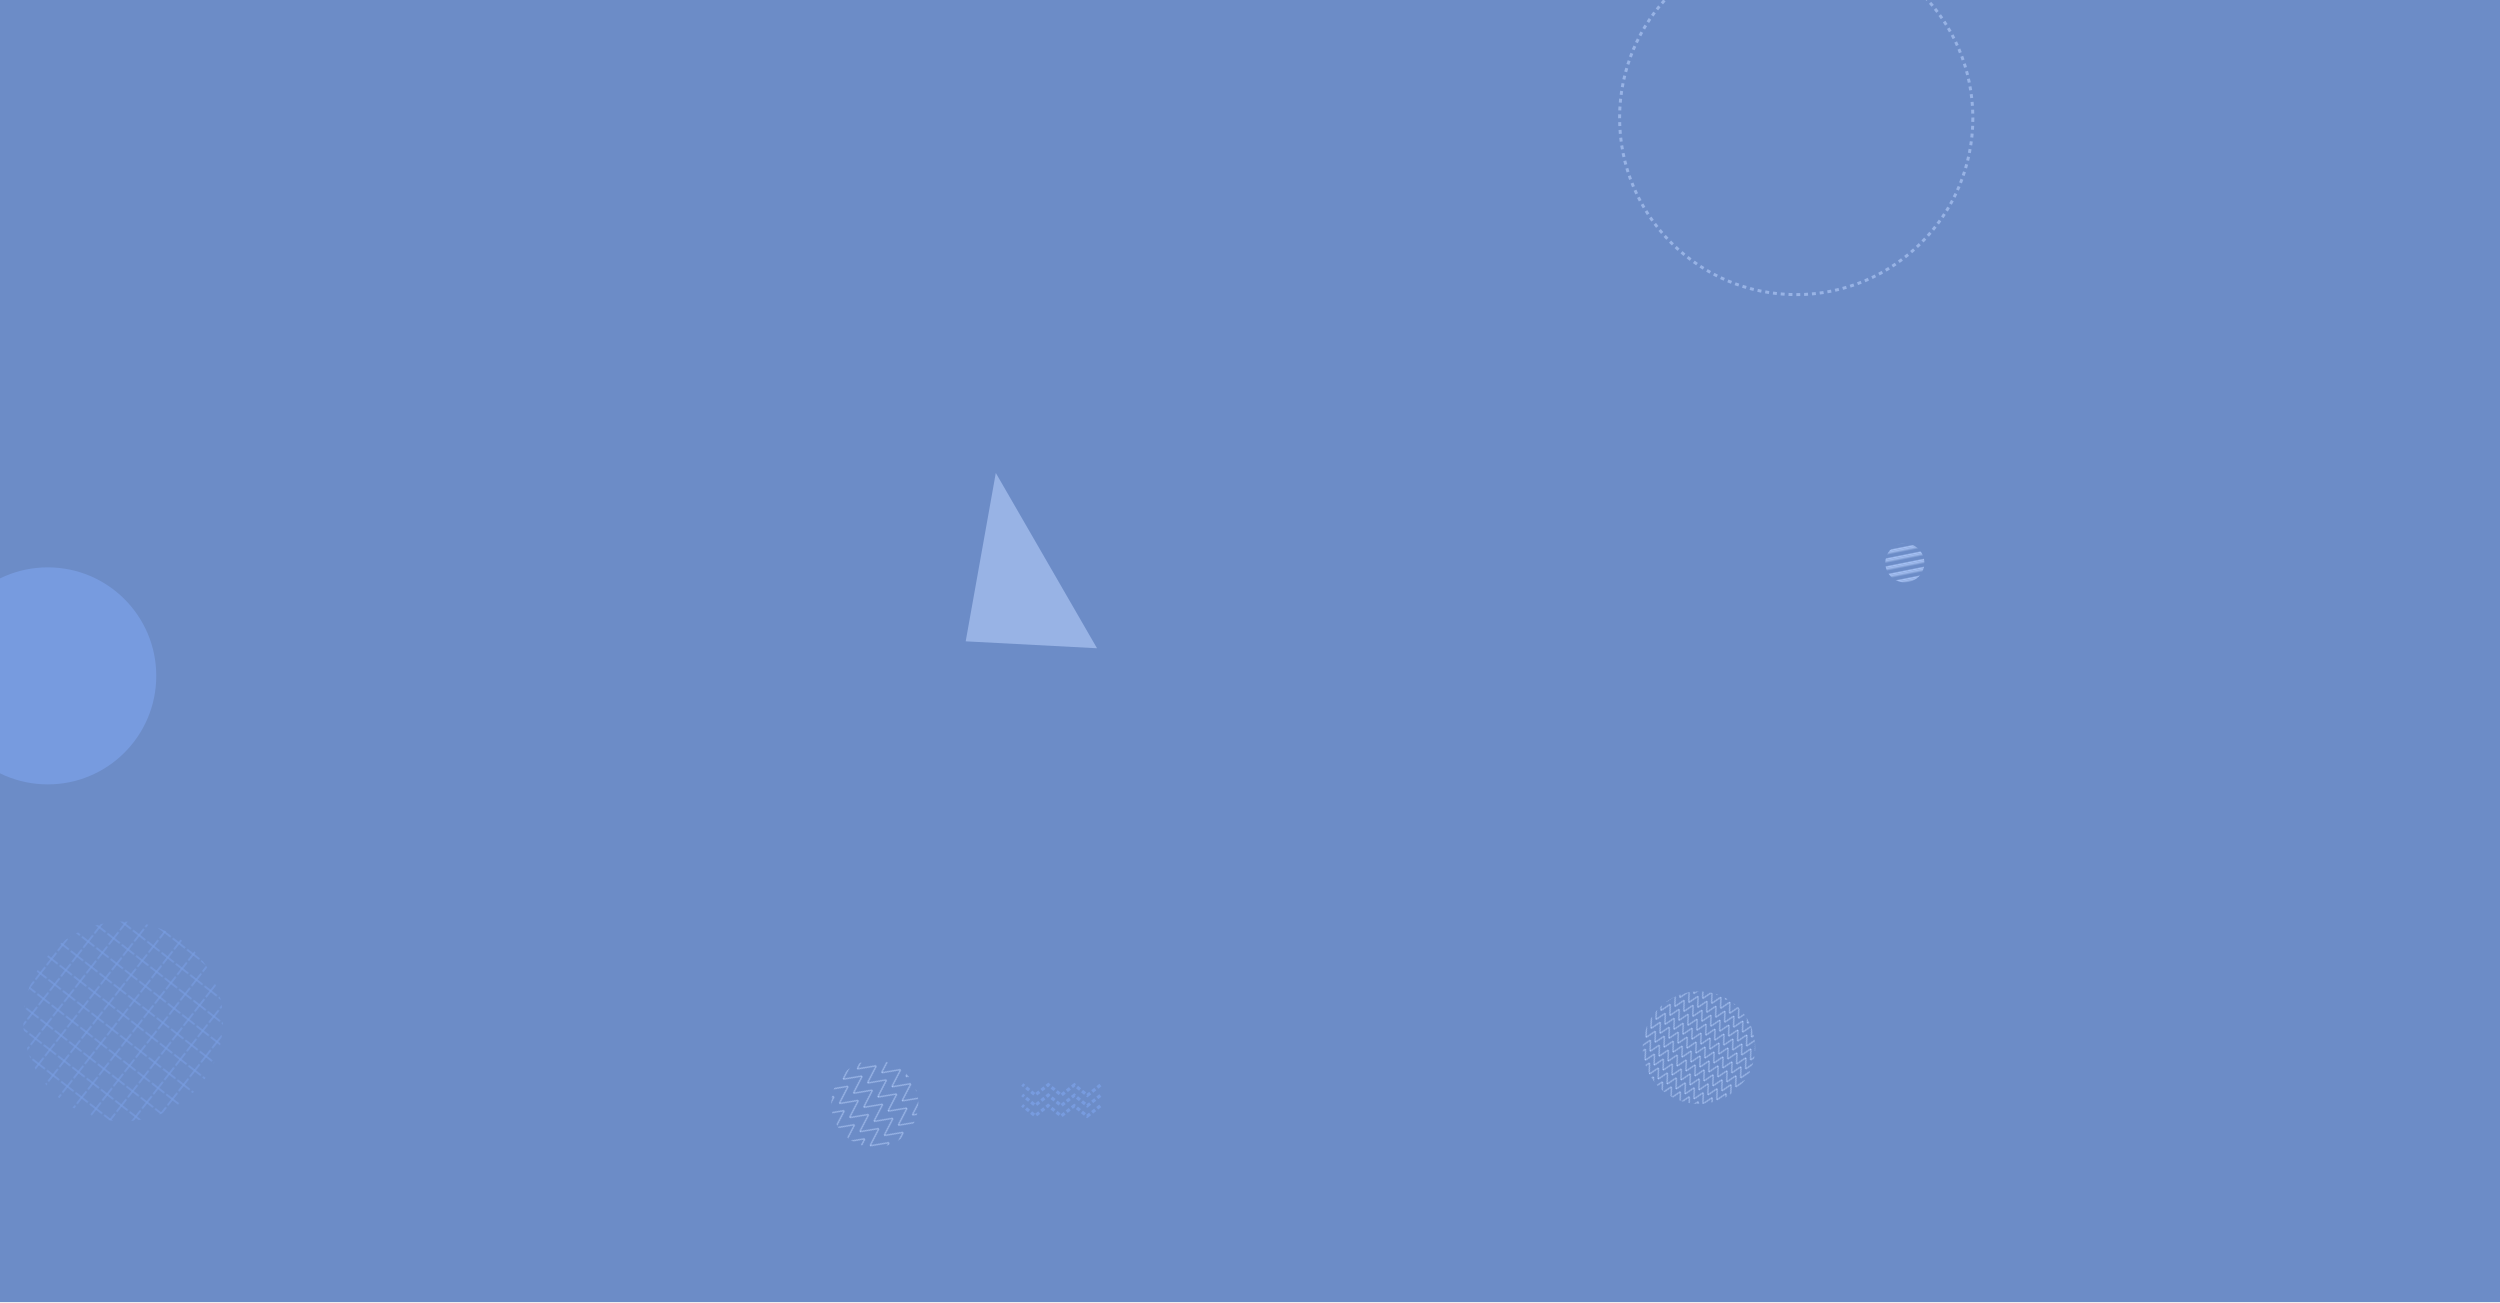
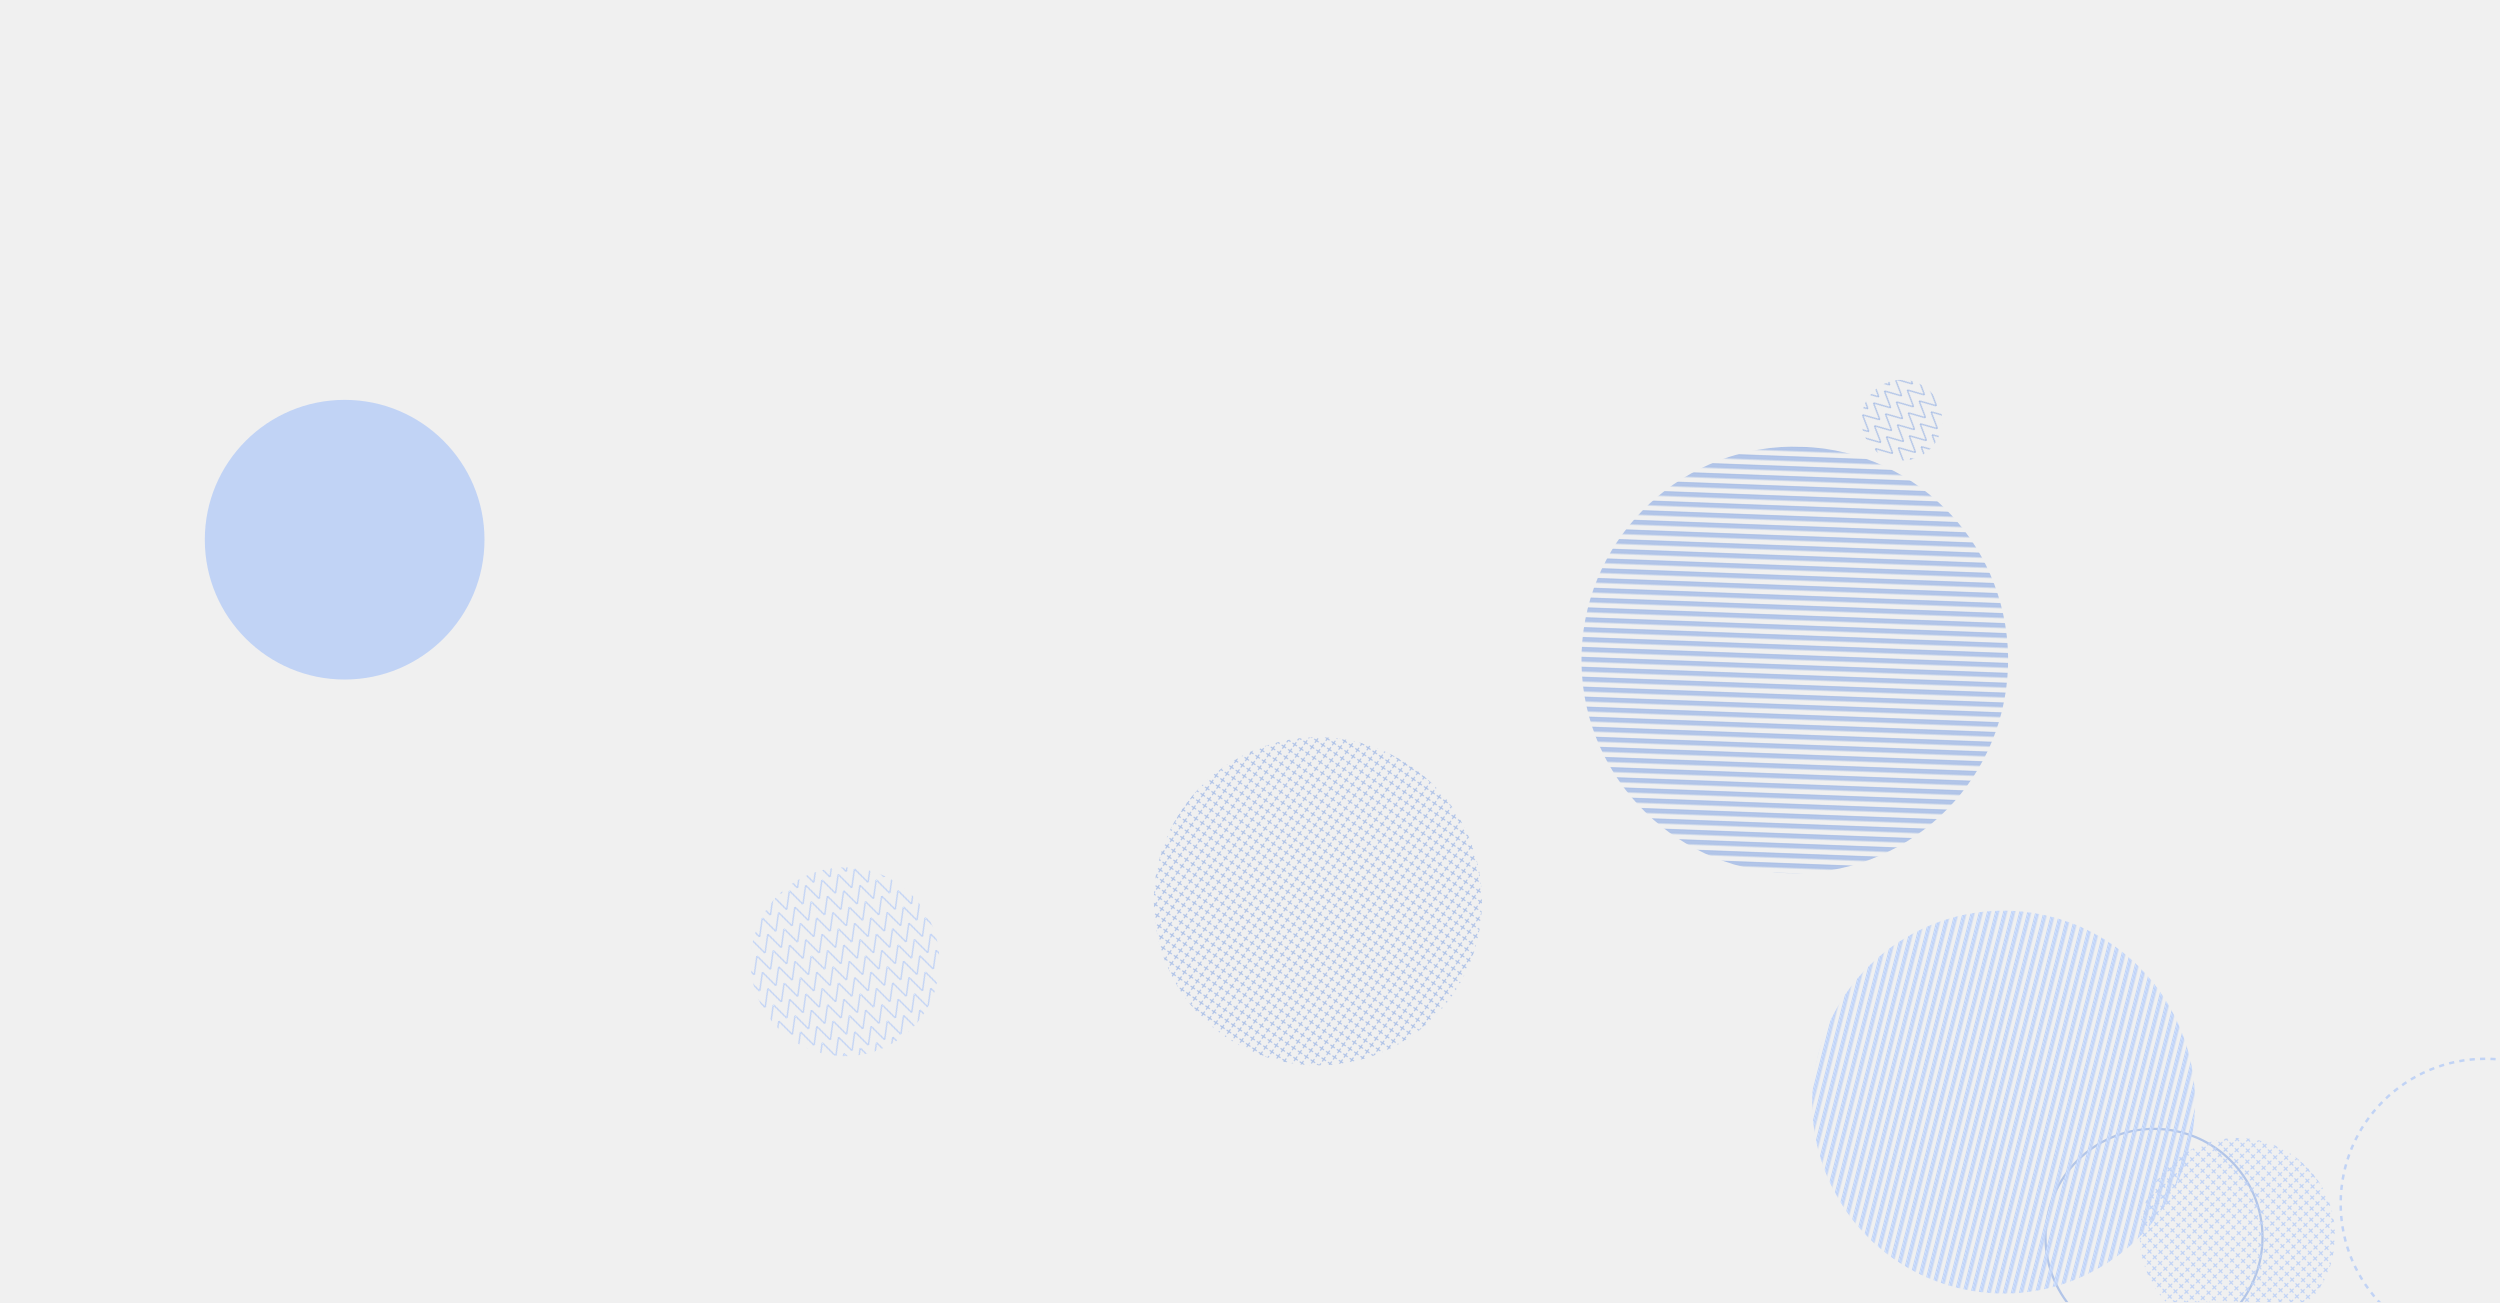
<svg xmlns="http://www.w3.org/2000/svg" version="1.1" width="1920" height="1000" preserveAspectRatio="none" viewBox="0 0 1920 1000">
-   <g mask="url(&quot;#SvgjsMask11957&quot;)" fill="none">
-     <rect width="1920" height="1000" x="0" y="0" fill="rgba(108, 140, 199, 1)" />
-     <path d="M1078.25 1049.65 L912.89 1178.01L1090.06 1208.32z" stroke="rgba(119, 155, 223, 1)" stroke-width="1.65" stroke-dasharray="2, 2" />
-     <circle r="83.333" cx="36.68" cy="519.07" fill="rgba(119, 155, 223, 1)" />
-     <path d="M764.78 363.23 L842.52 497.86L741.653 492.542z" fill="rgba(152, 179, 229, 1)" />
-     <rect width="172.92" height="172.92" clip-path="url(&quot;#SvgjsClipPath11958&quot;)" x="1218.35" y="718.14" fill="url(&quot;#SvgjsPattern11959&quot;)" transform="rotate(28.91, 1304.81, 804.6)" />
-     <circle r="135.654" cx="1379.5" cy="90.62" stroke="rgba(152, 179, 229, 1)" stroke-width="2.3" stroke-dasharray="3, 3" />
-     <path d="M845.01 849.31L834.96 857.24 825.01 849.18 814.96 857.11 805.01 849.04 794.96 856.97 785.01 848.9M845.07 841.32L835.01 849.25 825.07 841.18 815.01 849.11 805.07 841.04 795.01 848.97 785.07 840.9M845.13 833.32L835.07 841.25 825.13 833.18 815.07 841.11 805.13 833.04 795.07 840.97 785.13 832.9" stroke="rgba(119, 155, 223, 1)" stroke-width="2.46" stroke-dasharray="3, 2" />
-     <rect width="60" height="60" clip-path="url(&quot;#SvgjsClipPath11960&quot;)" x="1432.92" y="402.31" fill="url(&quot;#SvgjsPattern11961&quot;)" transform="rotate(348.74, 1462.92, 432.31)" />
-     <rect width="306.68" height="306.68" clip-path="url(&quot;#SvgjsClipPath11962&quot;)" x="-58.74" y="631.1" fill="url(&quot;#SvgjsPattern11963&quot;)" transform="rotate(127.91, 94.6, 784.44)" />
-     <rect width="133.8" height="133.8" clip-path="url(&quot;#SvgjsClipPath11964&quot;)" x="604.97" y="780.83" fill="url(&quot;#SvgjsPattern11965&quot;)" transform="rotate(53.94, 671.87, 847.73)" />
+   <g mask="url(&quot;#SvgjsMask36319&quot;)" fill="none">
+     <circle r="107.397" cx="264.69" cy="414.49" fill="rgba(193, 211, 245, 1)" />
+     <rect width="655.32" height="655.32" clip-path="url(&quot;#SvgjsClipPath36320&quot;)" x="1050.74" y="179.17" fill="url(&quot;#SvgjsPattern36321&quot;)" transform="rotate(2.16, 1378.4, 506.83)" />
+     <circle r="83.333" cx="1654.27" cy="950.31" stroke="rgba(152, 179, 229, 0.7)" stroke-width="1.73" />
+     <rect width="289.96" height="289.96" clip-path="url(&quot;#SvgjsClipPath36322&quot;)" x="504.02" y="593.67" fill="url(&quot;#SvgjsPattern36323&quot;)" transform="rotate(161.46, 649, 738.65)" />
+     <rect width="124.2" height="124.2" clip-path="url(&quot;#SvgjsClipPath36324&quot;)" x="1398.51" y="260.59" fill="url(&quot;#SvgjsPattern36325&quot;)" transform="rotate(132.53, 1460.61, 322.69)" />
+     <rect width="588" height="588" clip-path="url(&quot;#SvgjsClipPath36326&quot;)" x="1244.76" y="552.42" fill="url(&quot;#SvgjsPattern36327&quot;)" transform="rotate(284.3, 1538.76, 846.42)" />
+     <rect width="504" height="504" clip-path="url(&quot;#SvgjsClipPath36328&quot;)" x="760.14" y="440.21" fill="url(&quot;#SvgjsPattern36329&quot;)" transform="rotate(304.72, 1012.14, 692.21)" />
+     <circle r="111.241" cx="1908.87" cy="924.39" stroke="rgba(193, 211, 245, 1)" stroke-width="1.92" stroke-dasharray="4, 4" />
+     <rect width="300" height="300" clip-path="url(&quot;#SvgjsClipPath36330&quot;)" x="1568.31" y="798.95" fill="url(&quot;#SvgjsPattern36331&quot;)" transform="rotate(227.41, 1718.31, 948.95)" />
  </g>
  <defs>
-     <mask id="SvgjsMask11957">
+     <mask id="SvgjsMask36319">
      <rect width="1920" height="1000" fill="#ffffff" />
    </mask>
-     <pattern x="0" y="0" width="7.86" height="7.86" patternUnits="userSpaceOnUse" id="SvgjsPattern11959">
-       <path d="M0 7.86L3.93 0L7.86 7.86" stroke="rgba(152, 179, 229, 1)" fill="none" />
+     <pattern x="0" y="0" width="655.32" height="7.62" patternUnits="userSpaceOnUse" id="SvgjsPattern36321">
+       <rect width="655.32" height="3.81" x="0" y="0" fill="rgba(152, 179, 229, 0.7)" />
+       <rect width="655.32" height="3.81" x="0" y="3.81" fill="rgba(0, 0, 0, 0)" />
    </pattern>
-     <clipPath id="SvgjsClipPath11958">
-       <circle r="43.23" cx="1304.81" cy="804.6" />
+     <clipPath id="SvgjsClipPath36320">
+       <circle r="163.83" cx="1378.4" cy="506.83" />
    </clipPath>
-     <pattern x="0" y="0" width="60" height="6" patternUnits="userSpaceOnUse" id="SvgjsPattern11961">
-       <rect width="60" height="3" x="0" y="0" fill="rgba(152, 179, 229, 1)" />
-       <rect width="60" height="3" x="0" y="3" fill="rgba(0, 0, 0, 0)" />
+     <pattern x="0" y="0" width="13.18" height="13.18" patternUnits="userSpaceOnUse" id="SvgjsPattern36323">
+       <path d="M0 13.18L6.59 0L13.18 13.18" stroke="rgba(193, 211, 245, 1)" fill="none" />
    </pattern>
-     <clipPath id="SvgjsClipPath11960">
-       <circle r="15" cx="1462.92" cy="432.31" />
+     <clipPath id="SvgjsClipPath36322">
+       <circle r="72.49" cx="649" cy="738.65" />
    </clipPath>
-     <pattern x="0" y="0" width="13.94" height="13.94" patternUnits="userSpaceOnUse" id="SvgjsPattern11963">
-       <path d="M6.97 1L6.97 12.94M1 6.97L12.94 6.97" stroke="rgba(119, 155, 223, 1)" fill="none" stroke-width="1" />
+     <pattern x="0" y="0" width="12.42" height="12.42" patternUnits="userSpaceOnUse" id="SvgjsPattern36325">
+       <path d="M0 12.42L6.21 0L12.42 12.42" stroke="rgba(152, 179, 229, 0.7)" fill="none" />
    </pattern>
-     <clipPath id="SvgjsClipPath11962">
-       <circle r="76.67" cx="94.6" cy="784.44" />
+     <clipPath id="SvgjsClipPath36324">
+       <circle r="31.05" cx="1460.61" cy="322.69" />
    </clipPath>
-     <pattern x="0" y="0" width="13.38" height="13.38" patternUnits="userSpaceOnUse" id="SvgjsPattern11965">
-       <path d="M0 13.38L6.69 0L13.38 13.38" stroke="rgba(152, 179, 229, 1)" fill="none" />
+     <pattern x="0" y="0" width="588" height="6" patternUnits="userSpaceOnUse" id="SvgjsPattern36327">
+       <rect width="588" height="3" x="0" y="0" fill="rgba(193, 211, 245, 1)" />
+       <rect width="588" height="3" x="0" y="3" fill="rgba(0, 0, 0, 0)" />
    </pattern>
-     <clipPath id="SvgjsClipPath11964">
-       <circle r="33.45" cx="671.87" cy="847.73" />
+     <clipPath id="SvgjsClipPath36326">
+       <circle r="147" cx="1538.76" cy="846.42" />
+     </clipPath>
+     <pattern x="0" y="0" width="6" height="6" patternUnits="userSpaceOnUse" id="SvgjsPattern36329">
+       <path d="M3 1L3 5M1 3L5 3" stroke="rgba(152, 179, 229, 0.7)" fill="none" stroke-width="1" />
+     </pattern>
+     <clipPath id="SvgjsClipPath36328">
+       <circle r="126" cx="1012.14" cy="692.21" />
+     </clipPath>
+     <pattern x="0" y="0" width="6" height="6" patternUnits="userSpaceOnUse" id="SvgjsPattern36331">
+       <path d="M3 1L3 5M1 3L5 3" stroke="rgba(193, 211, 245, 1)" fill="none" stroke-width="1" />
+     </pattern>
+     <clipPath id="SvgjsClipPath36330">
+       <circle r="75" cx="1718.31" cy="948.95" />
    </clipPath>
  </defs>
</svg>
